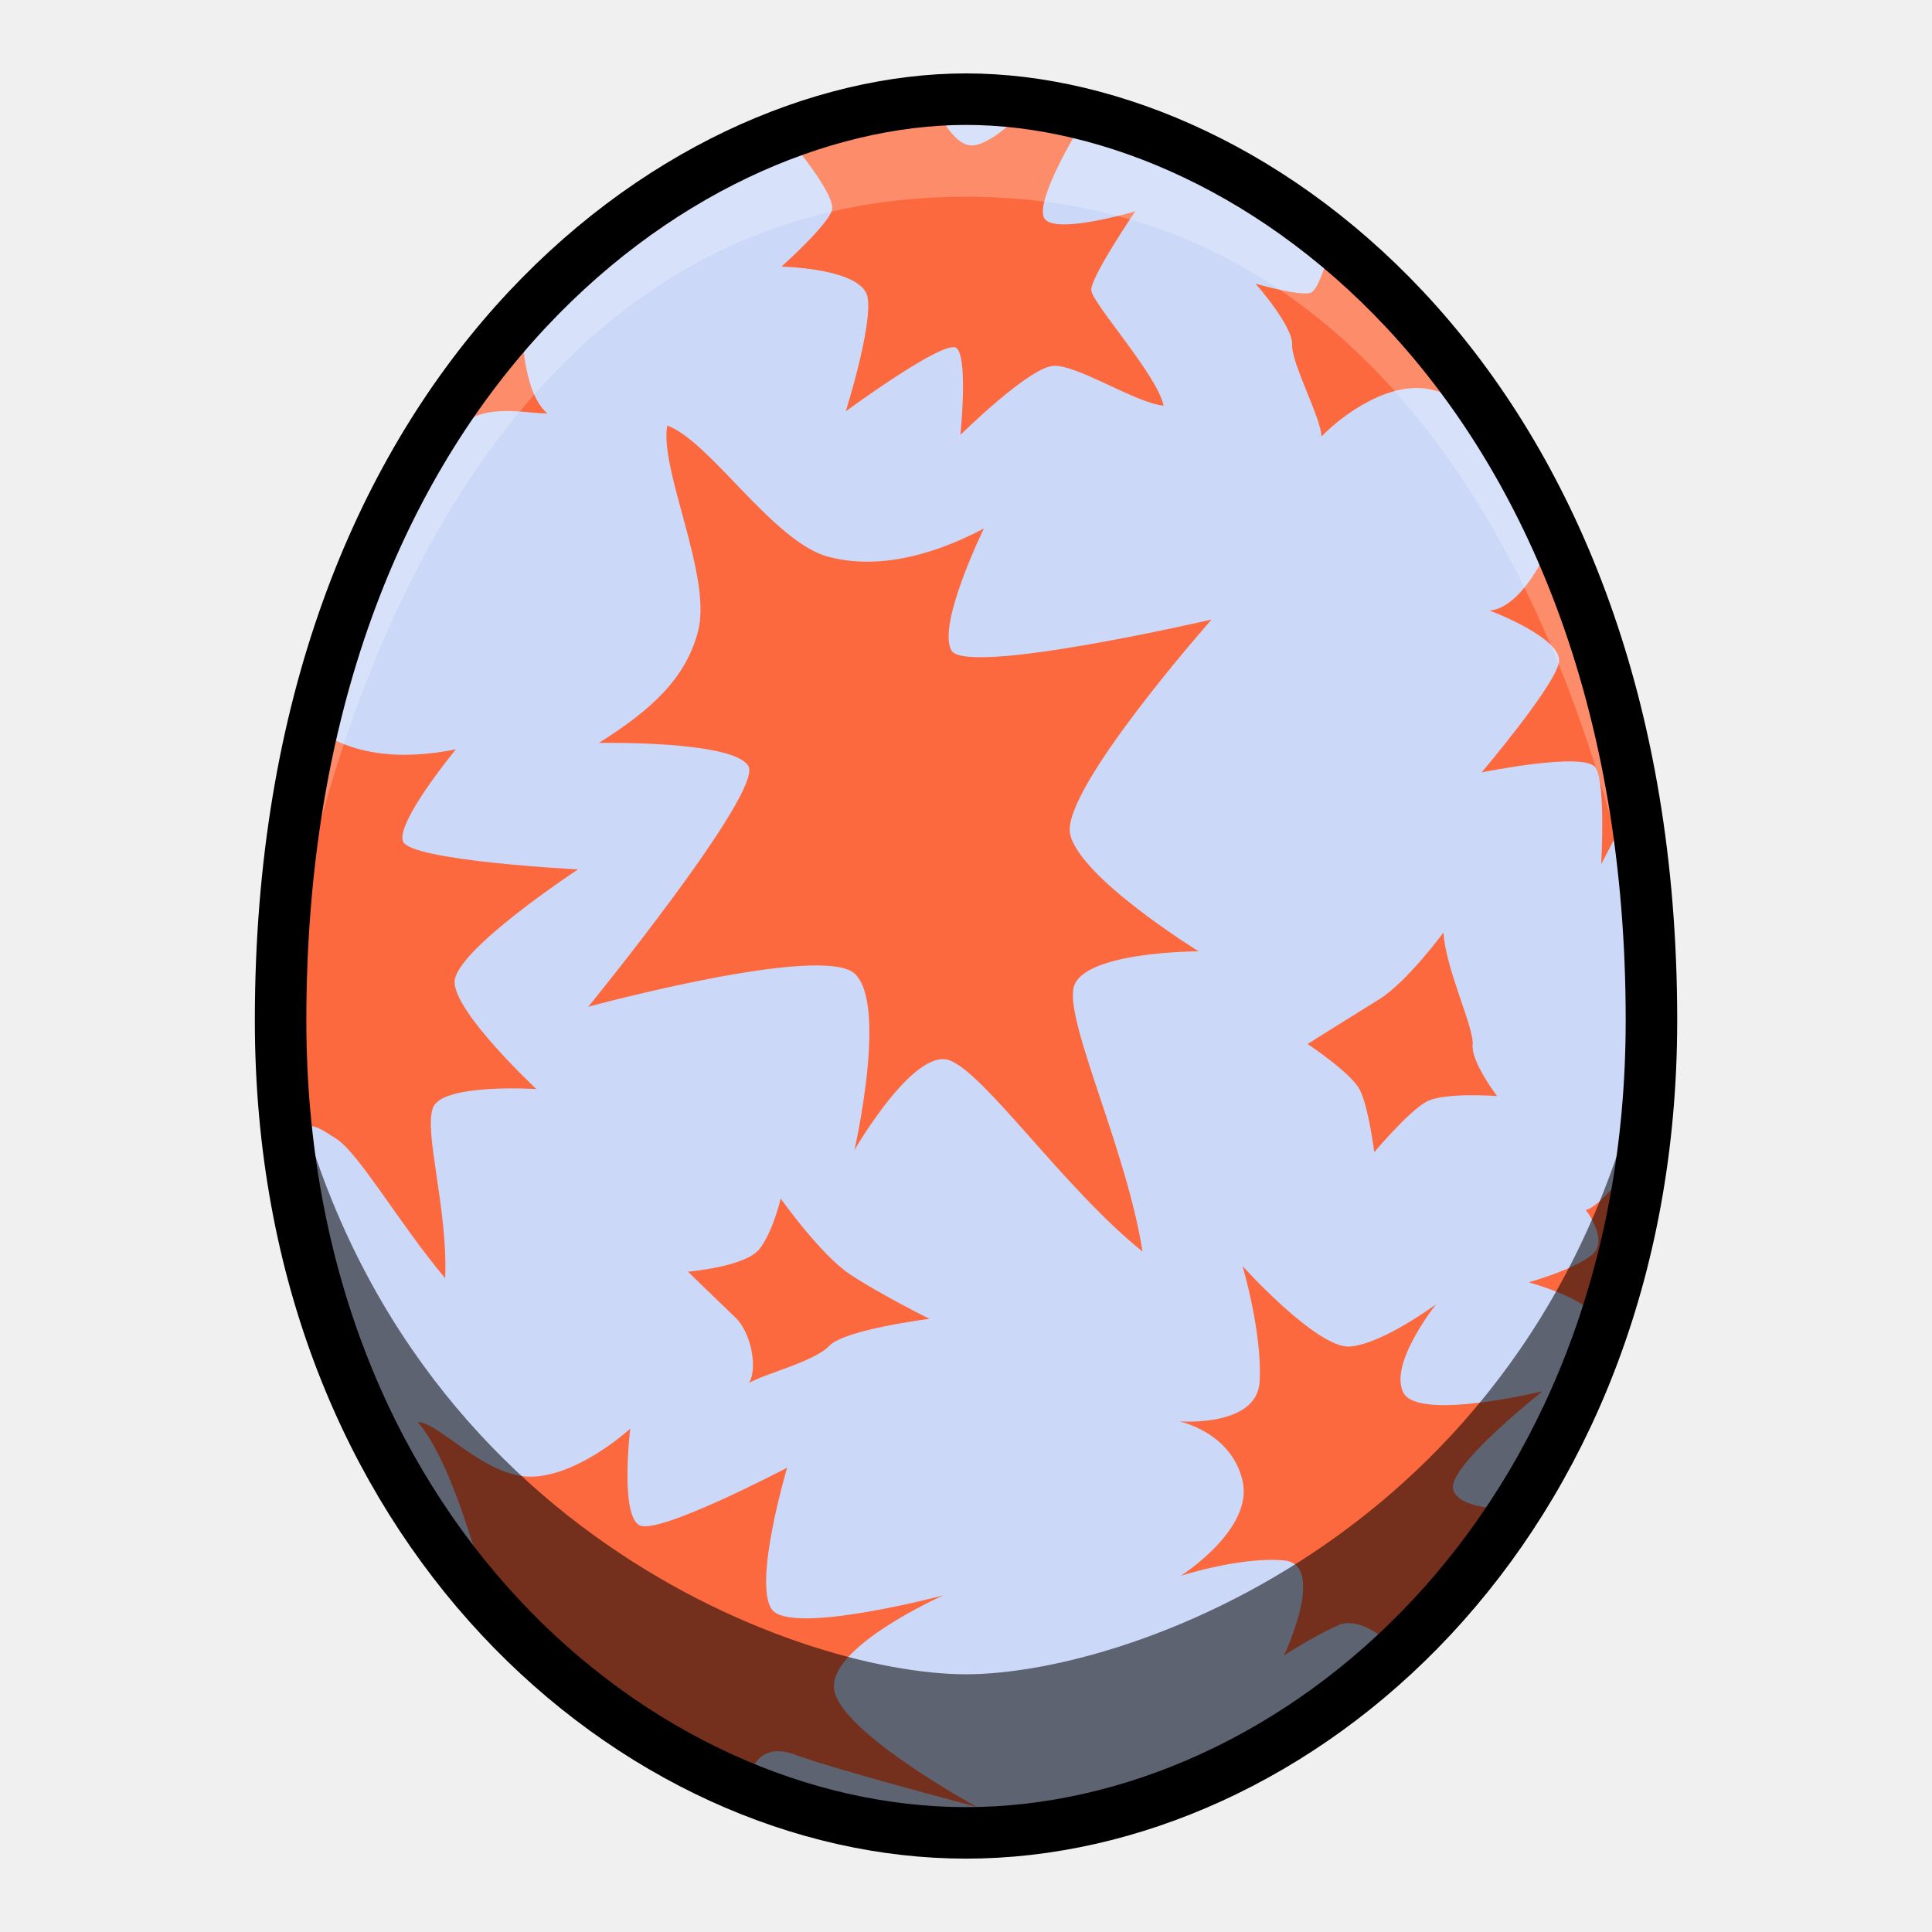
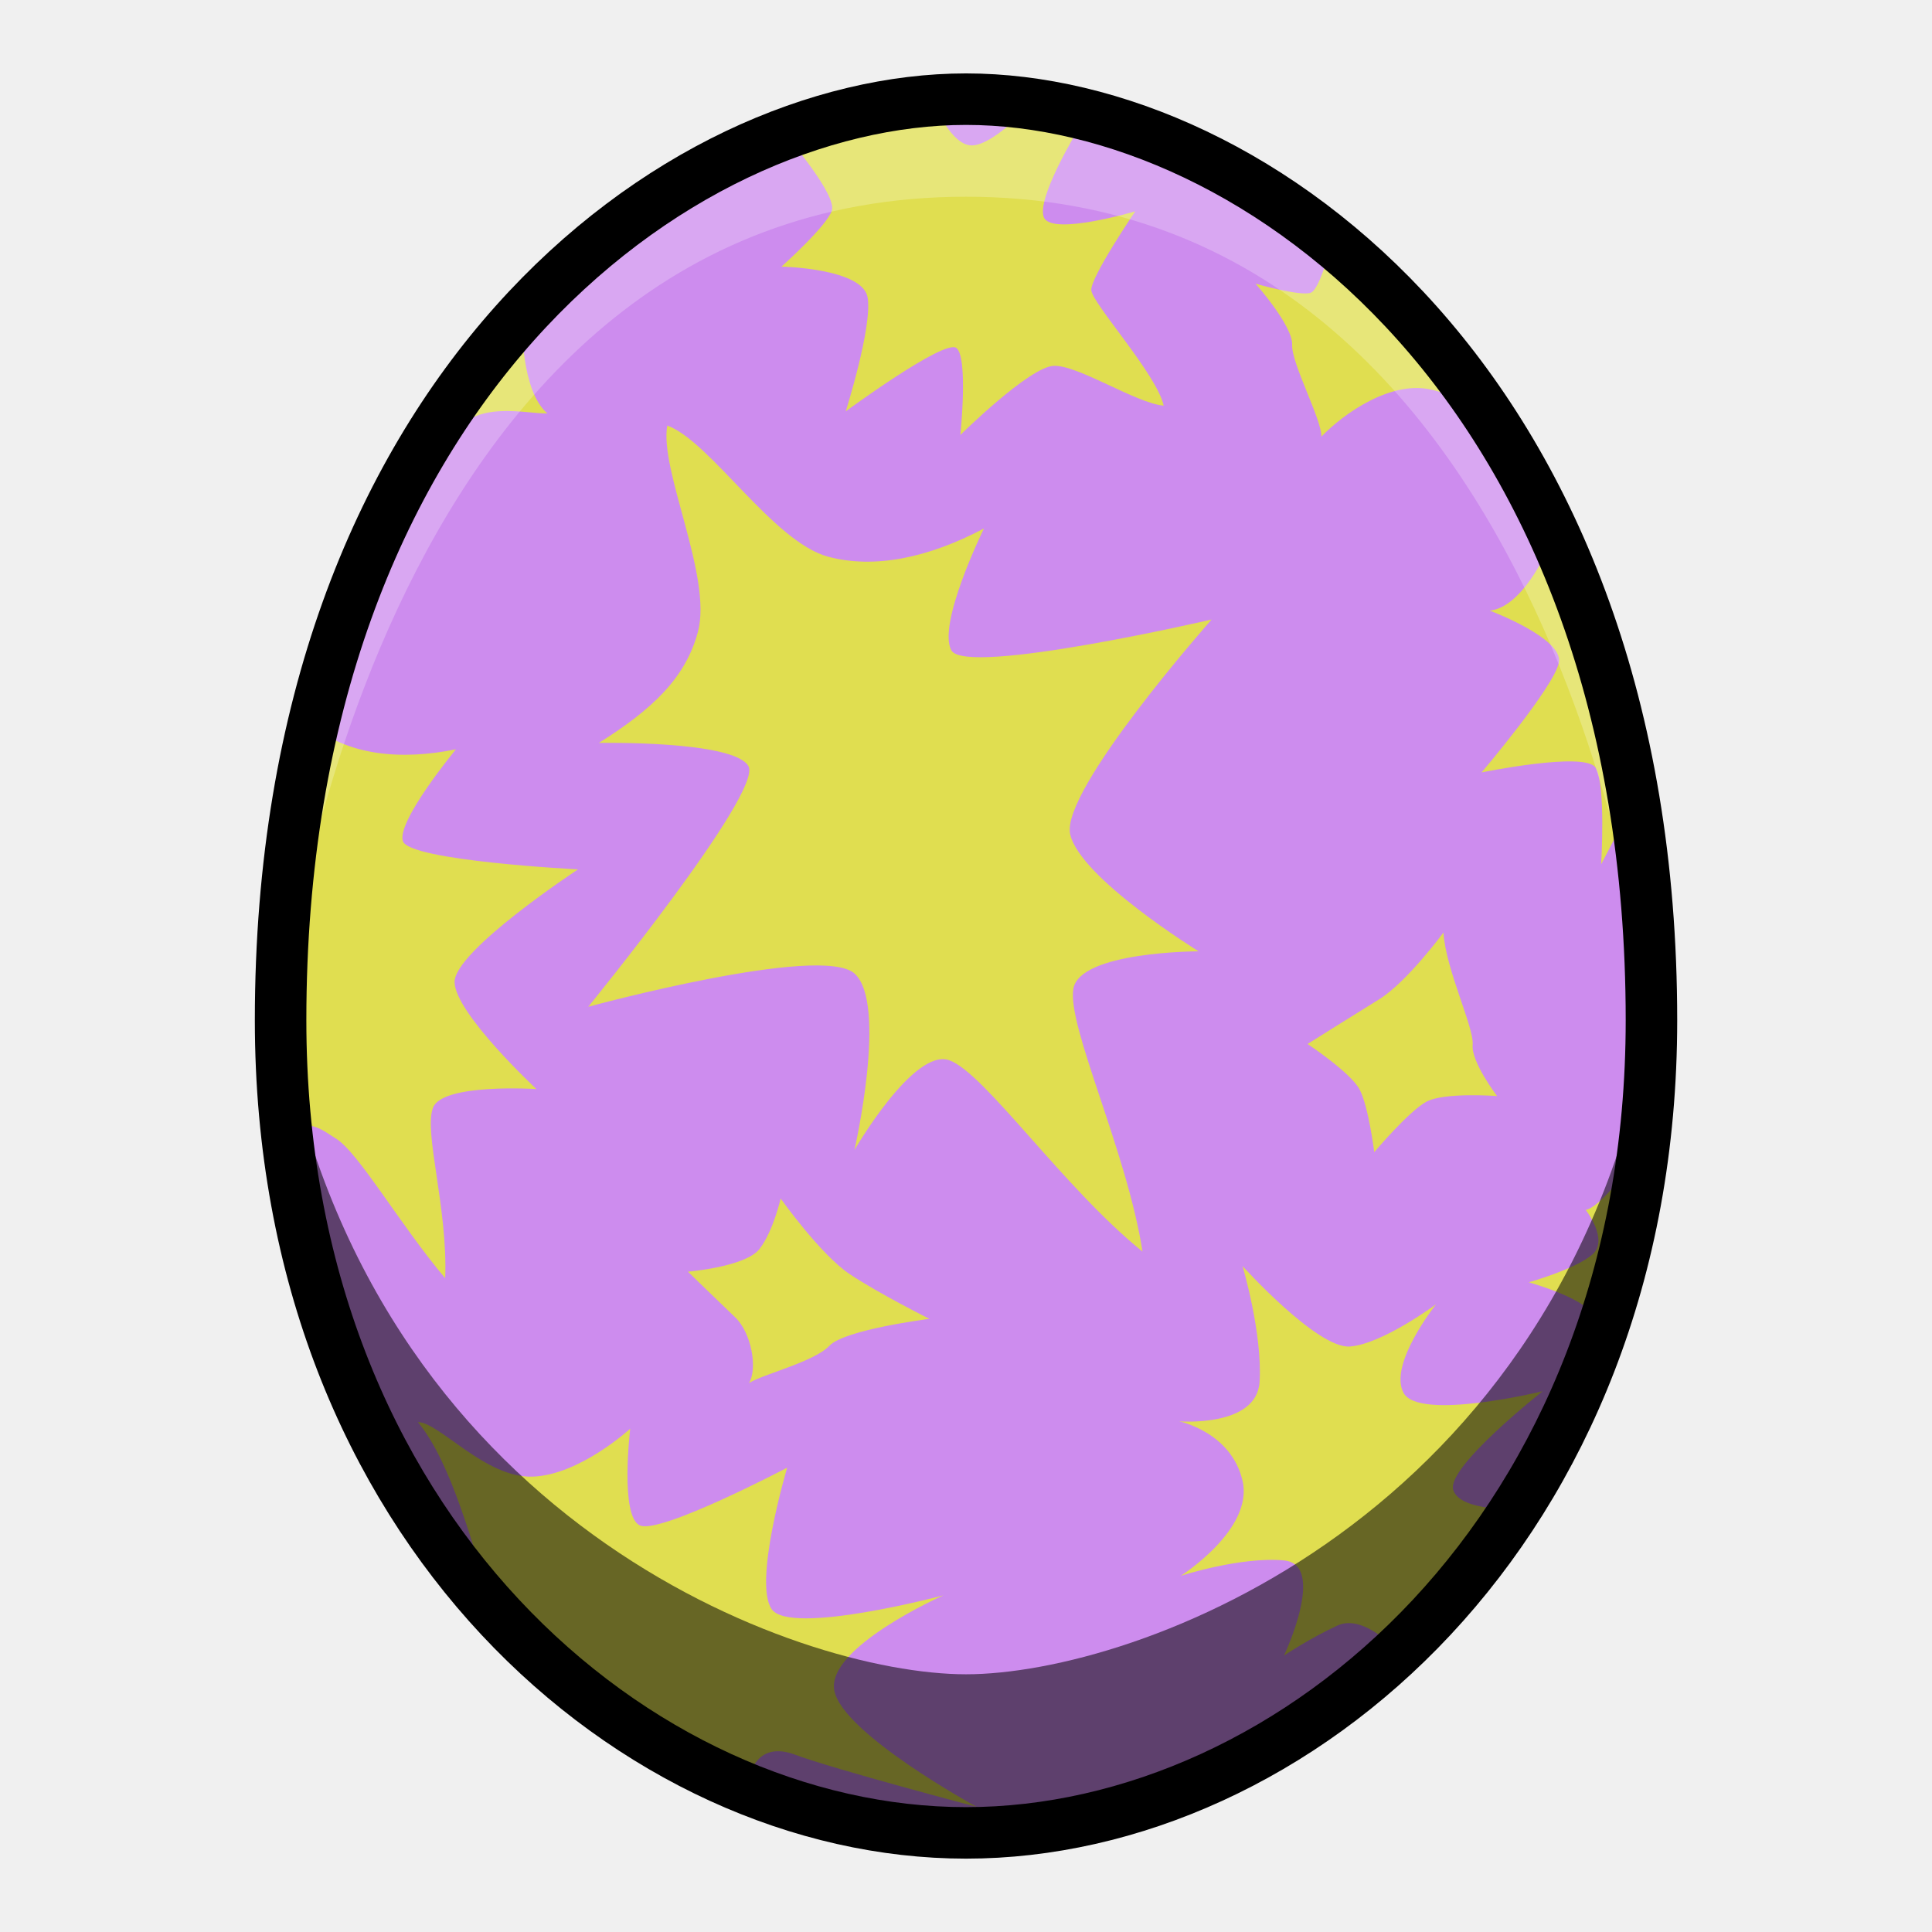
<svg xmlns="http://www.w3.org/2000/svg" viewBox="0 0 39.687 39.687">
-   <path d="M19.844 2.037c-5.953 0-14.08 5.977-14.08 18.922 0 10.442 7.34 16.692 14.08 16.692s14.08-6.25 14.08-16.692c0-12.945-8.127-18.922-14.08-18.922z" fill="#ccd8f8" />
-   <path d="m19.21 2.17-2.99.701s.969 1.136.868 1.453c-.1.318-1.035 1.153-1.035 1.153s1.67.033 1.77.635c.1.601-.45 2.338-.45 2.338s2.02-1.486 2.271-1.303c.25.184.084 1.788.084 1.788s1.42-1.404 1.92-1.42c.502-.017 1.688.768 2.256.818-.134-.634-1.47-2.104-1.487-2.372-.016-.267.903-1.62.903-1.62s-1.688.501-1.872.134c-.183-.368.702-1.82.702-1.82l-1.07-.418s-.7.75-1.118.75c-.418 0-.752-.818-.752-.818zm8.168 2.706-.016.083s-.234.969-.434 1.053c-.2.083-1.136-.184-1.136-.184s.768.868.751 1.253c-.017.384.602 1.52.602 1.887.45-.467 1.453-1.186 2.305-.952.852.234.801.1.801.1zm-16.653 1.75-.968.78s-.969 2.268-.473 1.536c.496-.733 1.5-.438 1.96-.45-.543-.46-.52-1.866-.52-1.866zm2.982 2.116c-.166.914.932 3.107.63 4.235-.253.952-.94 1.596-2.035 2.284 0 0 2.759-.054 3.071.474.313.528-3.289 4.946-3.289 4.946s4.792-1.304 5.473-.68c.681.626-.005 3.623-.005 3.623s1.22-2.112 1.952-1.843c.732.268 2.347 2.626 3.965 3.928-.318-2.053-1.553-4.63-1.42-5.399.134-.768 2.573-.768 2.573-.768s-2.438-1.504-2.639-2.406c-.2-.902 2.906-4.41 2.906-4.41s-5.044 1.17-5.345.635c-.3-.534.668-2.505.668-2.505-1.144.604-2.252.835-3.203.579-1.127-.303-2.427-2.38-3.302-2.693zm18.065 2.581s-.502 1.153-1.17 1.22c0 0 1.52.568 1.42 1.07-.1.5-1.587 2.254-1.587 2.254s2.122-.434 2.339-.1c.217.334.117 1.987.117 1.987l.584-1.118zM6.325 14.838l-.612 2.466.29 5.937c.336-.283.661.003.893.144.464.28 1.318 1.77 2.249 2.872.056-1.442-.444-2.997-.25-3.503.193-.507 2.124-.383 2.124-.383s-1.664-1.55-1.681-2.192c-.017-.642 2.536-2.32 2.536-2.32s-3.463-.175-3.598-.58c-.134-.404 1.09-1.887 1.09-1.887-1.113.227-2.248.143-3.04-.554zm23.325 4.32s-.751 1.019-1.32 1.37c-.567.35-1.47.918-1.47.918s.886.585 1.07.936c.183.35.3 1.286.3 1.286s.702-.835 1.07-1.036c.367-.2 1.453-.117 1.453-.117s-.535-.7-.502-1.052c.034-.35-.55-1.537-.6-2.305zm3.775 4.878s-.567.768-.851.818c0 0 .484.618.133.919-.35.3-1.303.568-1.303.568s1.32.367 1.337.751c.016.385.718-1.202.718-1.202zm-17.389.584s-.15.668-.434 1.036c-.284.367-1.47.467-1.47.467s.635.618.969.936c.334.317.467 1.053.284 1.353.284-.184 1.336-.434 1.653-.768.318-.334 2.055-.552 2.055-.552s-1.035-.517-1.637-.918c-.601-.401-1.42-1.554-1.42-1.554zm9.488 1.387s.412 1.386.35 2.38c-.057.939-1.653.81-1.653.81s1.07.217 1.303 1.22c.234 1.002-1.27 1.954-1.27 1.954s1.237-.4 2.122-.317c.885.083 0 1.954 0 1.954s.551-.367 1.102-.618c.552-.25 1.254.551 1.254.551l2.522-2.94s-1.27.067-1.403-.4c-.134-.469 1.837-2.022 1.837-2.022s-2.539.618-2.856.034c-.318-.585.668-1.821.668-1.821s-1.103.818-1.77.868c-.67.05-2.206-1.653-2.206-1.653zM8.586 29.214c.702.852 1.12 2.556 1.537 3.792.418 1.236 5.279 3.474 5.279 3.474s.133-.735.935-.434c.802.3 3.725 1.07 3.725 1.07s-2.756-1.504-2.924-2.39c-.167-.885 2.24-1.954 2.24-1.954s-3.142.835-3.526.284c-.384-.551.318-2.907.318-2.907s-2.606 1.37-3.024 1.187c-.417-.184-.2-1.988-.2-1.988s-1.036.952-2.005.985c-.968.033-1.92-1.12-2.355-1.12z" fill="#fd693e" />
+   <path d="M19.844 2.037c-5.953 0-14.08 5.977-14.08 18.922 0 10.442 7.34 16.692 14.08 16.692s14.08-6.25 14.08-16.692c0-12.945-8.127-18.922-14.08-18.922z" fill="#cd8cee" />
+   <path d="m19.21 2.17-2.99.701s.969 1.136.868 1.453c-.1.318-1.035 1.153-1.035 1.153s1.67.033 1.77.635c.1.601-.45 2.338-.45 2.338s2.02-1.486 2.271-1.303c.25.184.084 1.788.084 1.788s1.42-1.404 1.92-1.42c.502-.017 1.688.768 2.256.818-.134-.634-1.47-2.104-1.487-2.372-.016-.267.903-1.62.903-1.62s-1.688.501-1.872.134c-.183-.368.702-1.82.702-1.82l-1.07-.418s-.7.75-1.118.75c-.418 0-.752-.818-.752-.818zm8.168 2.706-.016.083s-.234.969-.434 1.053c-.2.083-1.136-.184-1.136-.184s.768.868.751 1.253c-.017.384.602 1.52.602 1.887.45-.467 1.453-1.186 2.305-.952.852.234.801.1.801.1zm-16.653 1.75-.968.78s-.969 2.268-.473 1.536c.496-.733 1.5-.438 1.96-.45-.543-.46-.52-1.866-.52-1.866zm2.982 2.116c-.166.914.932 3.107.63 4.235-.253.952-.94 1.596-2.035 2.284 0 0 2.759-.054 3.071.474.313.528-3.289 4.946-3.289 4.946s4.792-1.304 5.473-.68c.681.626-.005 3.623-.005 3.623s1.22-2.112 1.952-1.843c.732.268 2.347 2.626 3.965 3.928-.318-2.053-1.553-4.63-1.42-5.399.134-.768 2.573-.768 2.573-.768s-2.438-1.504-2.639-2.406c-.2-.902 2.906-4.41 2.906-4.41s-5.044 1.17-5.345.635c-.3-.534.668-2.505.668-2.505-1.144.604-2.252.835-3.203.579-1.127-.303-2.427-2.38-3.302-2.693zm18.065 2.581s-.502 1.153-1.17 1.22c0 0 1.52.568 1.42 1.07-.1.5-1.587 2.254-1.587 2.254s2.122-.434 2.339-.1c.217.334.117 1.987.117 1.987l.584-1.118zM6.325 14.838l-.612 2.466.29 5.937c.336-.283.661.003.893.144.464.28 1.318 1.77 2.249 2.872.056-1.442-.444-2.997-.25-3.503.193-.507 2.124-.383 2.124-.383s-1.664-1.55-1.681-2.192c-.017-.642 2.536-2.32 2.536-2.32s-3.463-.175-3.598-.58c-.134-.404 1.09-1.887 1.09-1.887-1.113.227-2.248.143-3.04-.554zm23.325 4.32s-.751 1.019-1.32 1.37c-.567.35-1.47.918-1.47.918s.886.585 1.07.936c.183.35.3 1.286.3 1.286s.702-.835 1.07-1.036c.367-.2 1.453-.117 1.453-.117s-.535-.7-.502-1.052c.034-.35-.55-1.537-.6-2.305zm3.775 4.878s-.567.768-.851.818c0 0 .484.618.133.919-.35.3-1.303.568-1.303.568s1.32.367 1.337.751c.016.385.718-1.202.718-1.202zm-17.389.584s-.15.668-.434 1.036c-.284.367-1.47.467-1.47.467s.635.618.969.936c.334.317.467 1.053.284 1.353.284-.184 1.336-.434 1.653-.768.318-.334 2.055-.552 2.055-.552s-1.035-.517-1.637-.918c-.601-.401-1.42-1.554-1.42-1.554zm9.488 1.387s.412 1.386.35 2.38c-.057.939-1.653.81-1.653.81s1.07.217 1.303 1.22c.234 1.002-1.27 1.954-1.27 1.954s1.237-.4 2.122-.317c.885.083 0 1.954 0 1.954s.551-.367 1.102-.618c.552-.25 1.254.551 1.254.551l2.522-2.94s-1.27.067-1.403-.4c-.134-.469 1.837-2.022 1.837-2.022s-2.539.618-2.856.034c-.318-.585.668-1.821.668-1.821s-1.103.818-1.77.868c-.67.05-2.206-1.653-2.206-1.653zM8.586 29.214c.702.852 1.12 2.556 1.537 3.792.418 1.236 5.279 3.474 5.279 3.474s.133-.735.935-.434c.802.3 3.725 1.07 3.725 1.07s-2.756-1.504-2.924-2.39c-.167-.885 2.24-1.954 2.24-1.954s-3.142.835-3.526.284c-.384-.551.318-2.907.318-2.907s-2.606 1.37-3.024 1.187c-.417-.184-.2-1.988-.2-1.988s-1.036.952-2.005.985c-.968.033-1.92-1.12-2.355-1.12z" fill="#e0de50" />
  <path d="M19.844 2.037c-8.886 0-14.08 9.48-14.08 18.922 0 0 1.718-16.918 14.08-16.918s14.08 16.918 14.08 16.918c0-9.441-5.195-18.922-14.08-18.922z" opacity=".238" fill="#fff" />
  <path d="M5.764 20.96c.25 12.681 10.938 16.69 14.08 16.69 3.141 0 13.83-4.009 14.08-16.69-1.822 10.269-10.607 13.433-14.08 13.433-3.474 0-12.258-3.164-14.08-13.434z" opacity=".541" />
  <path d="M19.844 2.037c-5.953 0-14.08 5.976-14.08 18.922 0 10.442 7.34 16.692 14.08 16.692s14.08-6.25 14.08-16.692c0-12.946-8.127-18.922-14.08-18.922z" fill="none" stroke="#000" stroke-width="1.058" />
</svg>
